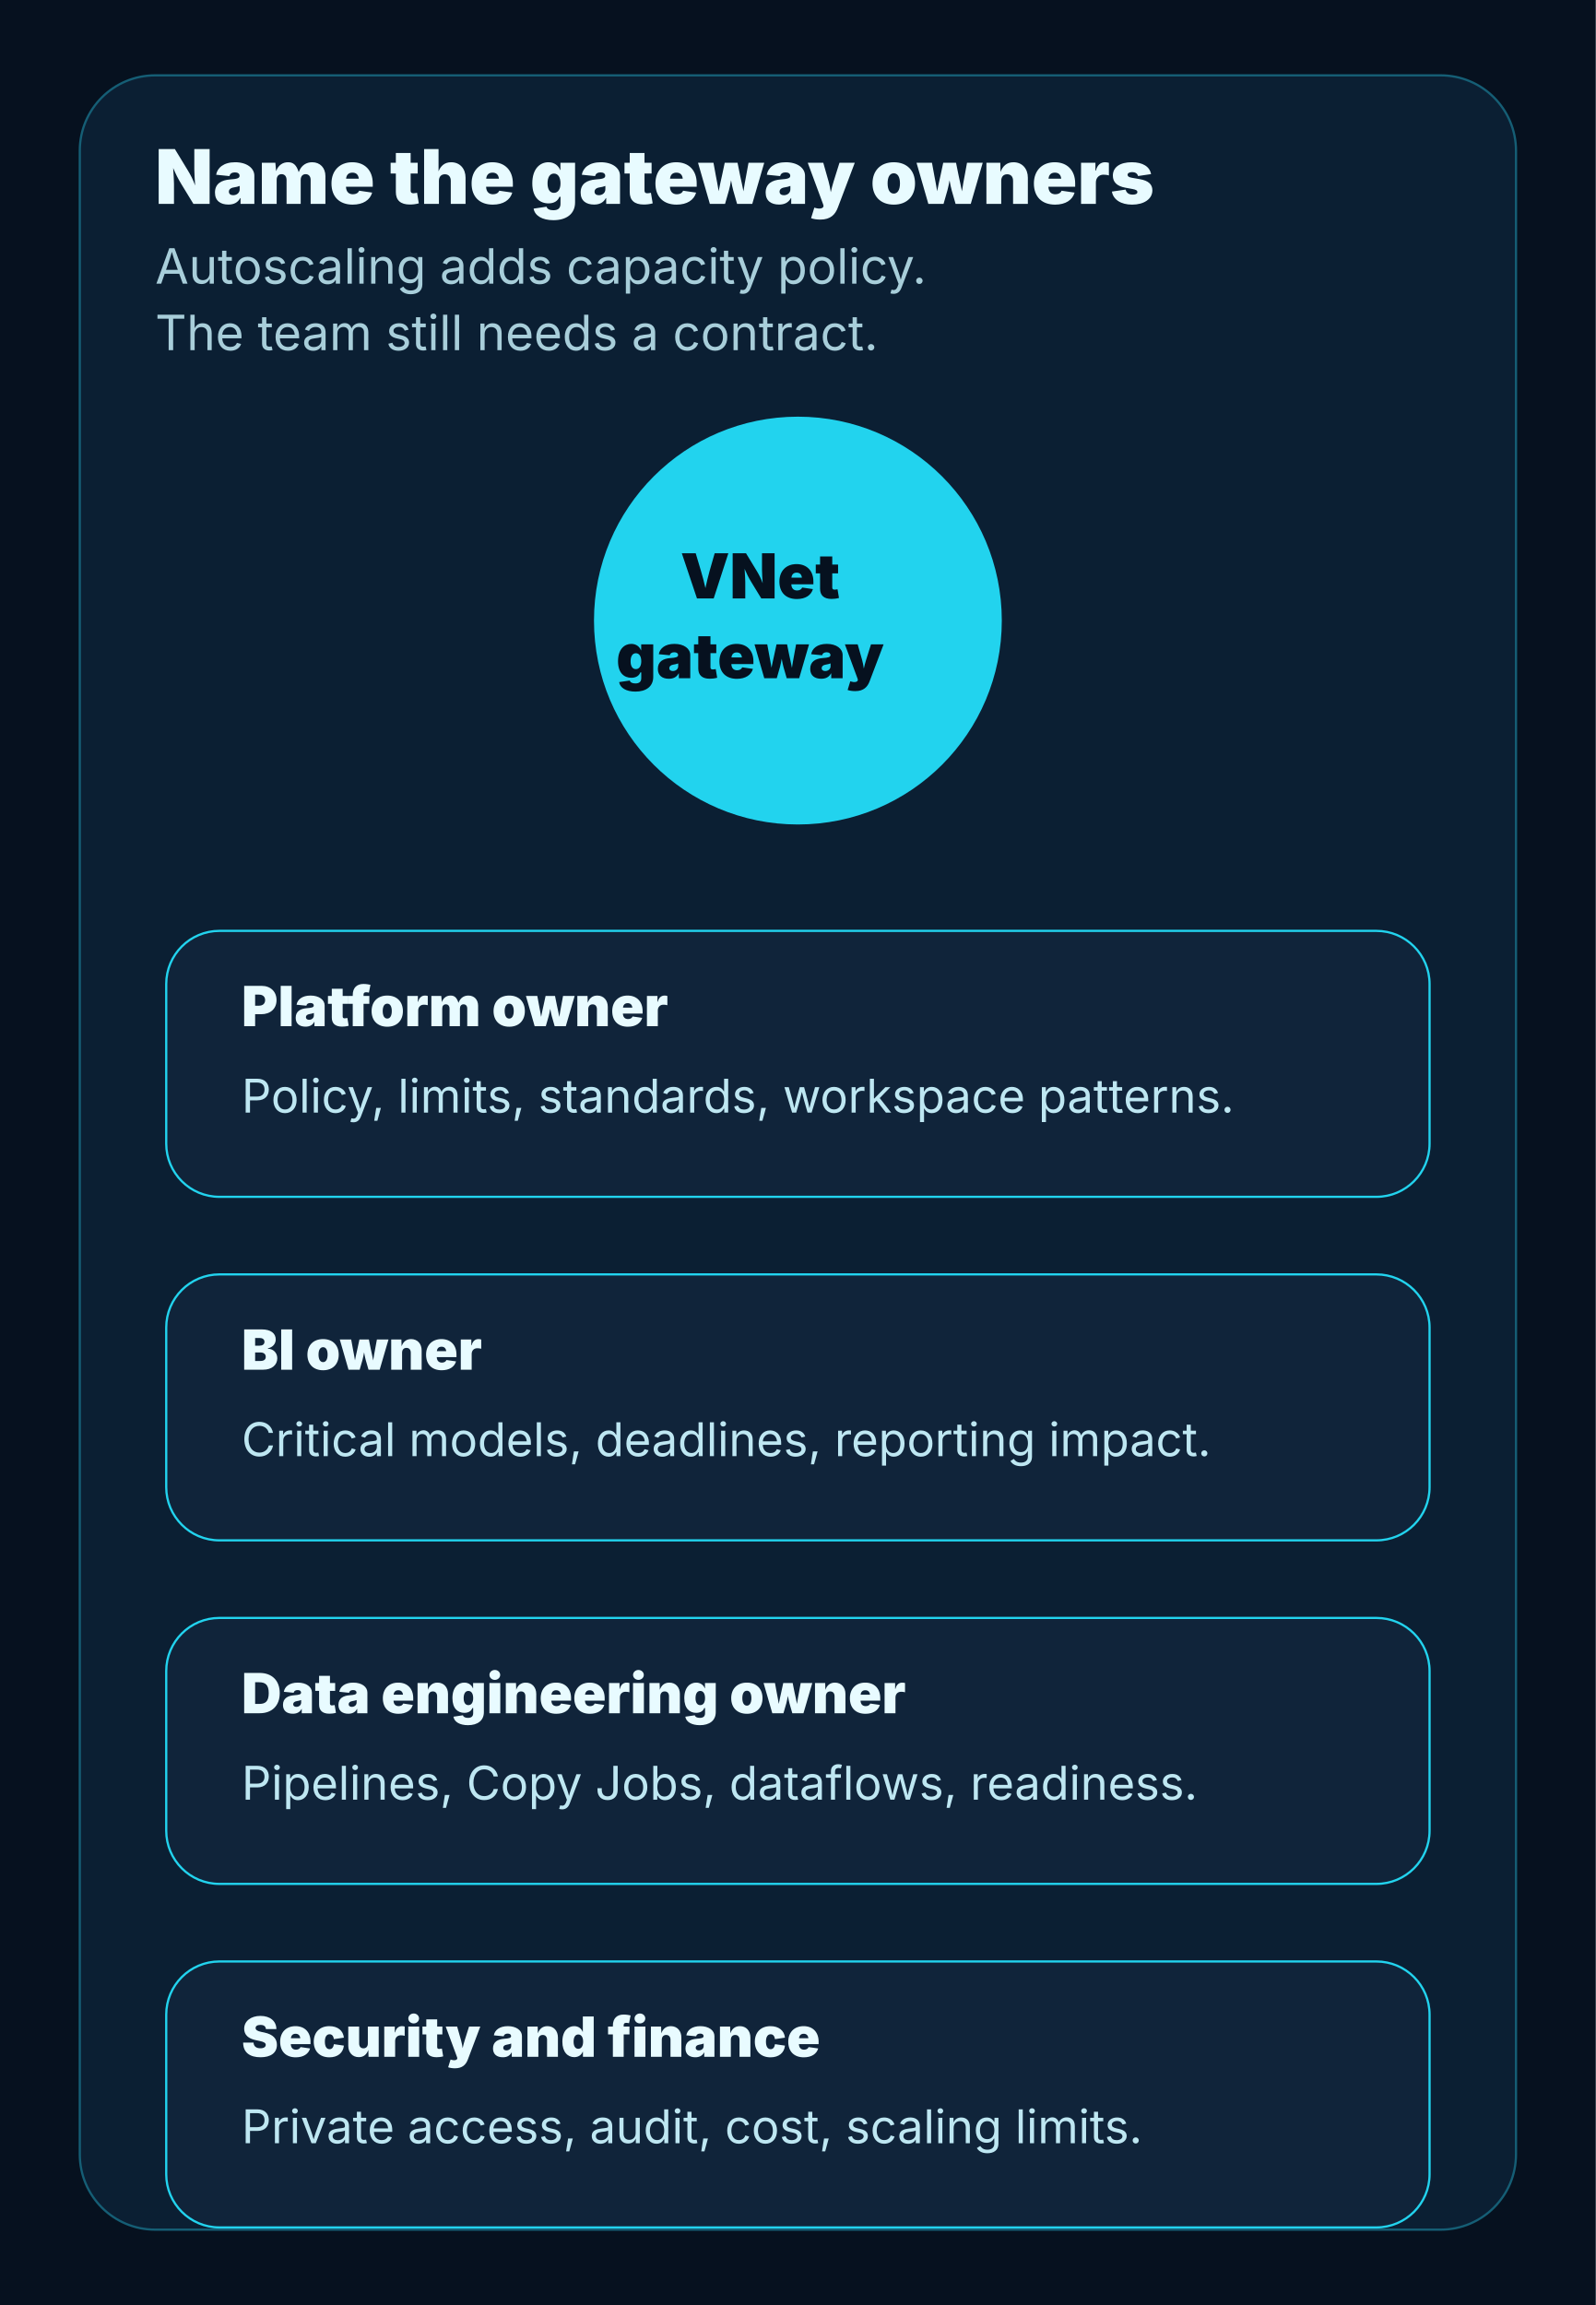
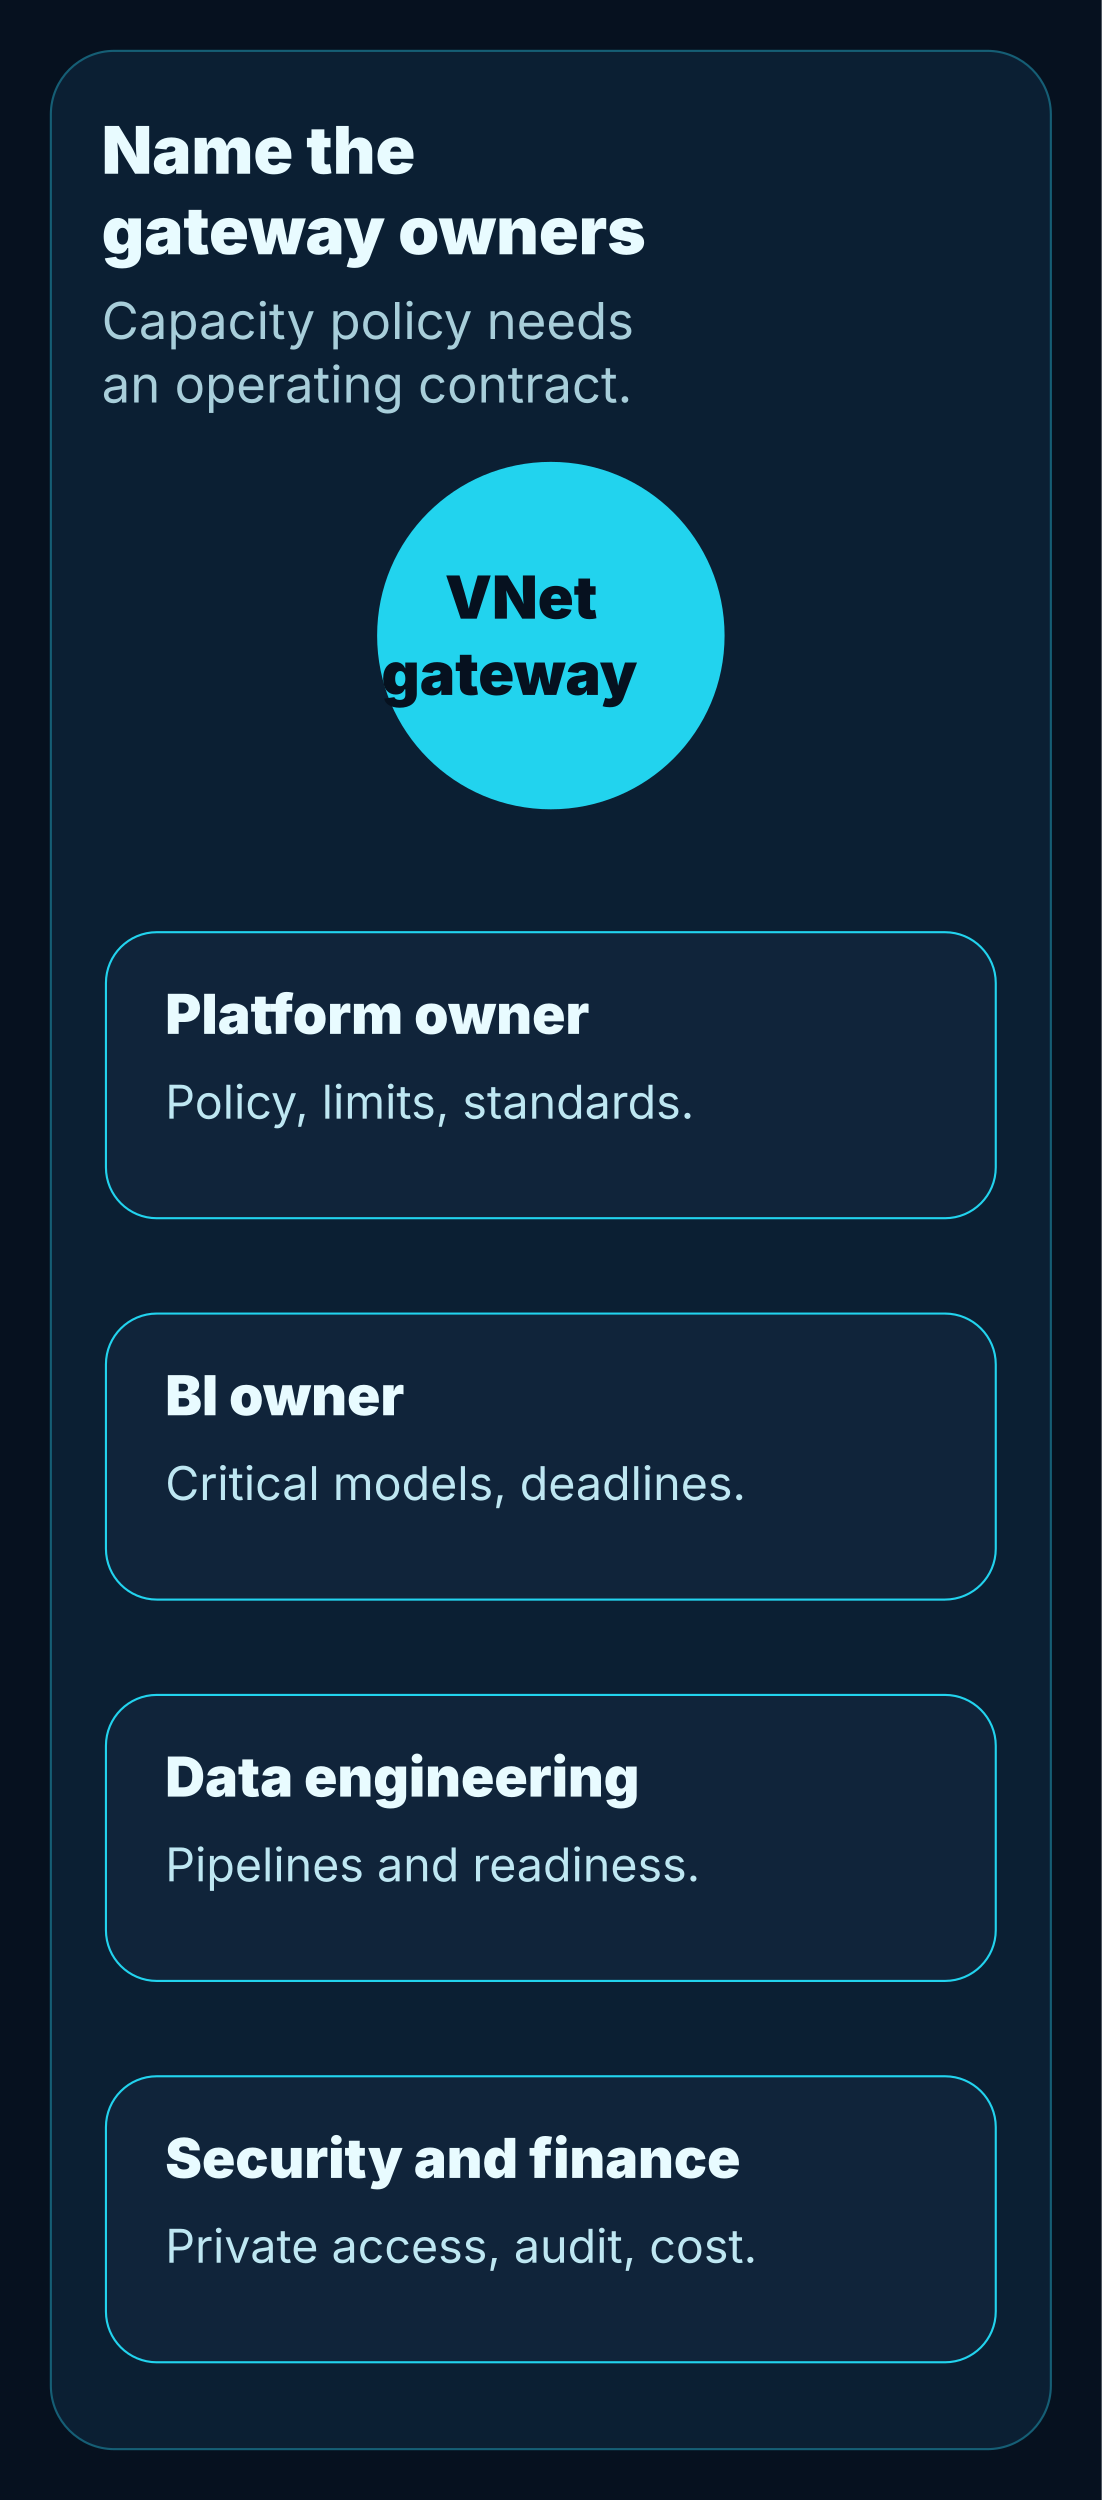
- <svg xmlns="http://www.w3.org/2000/svg" width="720" height="1040" viewBox="0 0 720 1040" role="img" aria-label="Gateway ownership contract">
+ <svg xmlns="http://www.w3.org/2000/svg" width="520" height="1180" viewBox="0 0 520 1180" role="img" aria-label="Gateway ownership contract">
  <defs>
-     <style>text{font-family:Inter,Segoe UI,Arial,sans-serif;fill:#e8fbff}.title{font-size:34px;font-weight:850}.sub{font-size:22px;fill:#a8ceda}.role{font-size:25px;font-weight:850}.body{font-size:21px;fill:#bee7f2}.center{font-size:28px;font-weight:900;fill:#06111f}</style>
+     <style>text{font-family:Inter,Segoe UI,Arial,sans-serif;fill:#e8fbff}.title{font-size:31px;font-weight:850}.sub{font-size:24px;fill:#a8ceda}.role{font-size:26px;font-weight:850}.body{font-size:22px;fill:#bee7f2}.center{font-size:28px;font-weight:900;fill:#06111f}</style>
  </defs>
-   <rect width="720" height="1040" fill="#06111f" />
-   <rect x="36" y="34" width="648" height="972" rx="34" fill="#0b1f33" stroke="#155e75" />
-   <text x="70" y="92" class="title">Name the gateway owners</text>
-   <text x="70" y="128" class="sub">Autoscaling adds capacity policy.</text>
-   <text x="70" y="158" class="sub">The team still needs a contract.</text>
-   <circle cx="360" cy="280" r="92" fill="#22d3ee" />
-   <text x="307" y="270" class="center">VNet</text>
-   <text x="278" y="306" class="center">gateway</text>
-   <g transform="translate(75 420)">
-     <rect width="570" height="120" rx="24" fill="#10243a" stroke="#22d3ee" />
-     <text x="34" y="43" class="role">Platform owner</text>
-     <text x="34" y="82" class="body">Policy, limits, standards, workspace patterns.</text>
+   <rect width="520" height="1180" fill="#06111f" />
+   <rect x="24" y="24" width="472" height="1132" rx="30" fill="#0b1f33" stroke="#155e75" />
+   <text x="48" y="82" class="title">Name the</text>
+   <text x="48" y="120" class="title">gateway owners</text>
+   <text x="48" y="160" class="sub">Capacity policy needs</text>
+   <text x="48" y="190" class="sub">an operating contract.</text>
+   <circle cx="260" cy="300" r="82" fill="#22d3ee" />
+   <text x="210" y="292" class="center">VNet</text>
+   <text x="180" y="328" class="center">gateway</text>
+   <g transform="translate(50 440)">
+     <rect width="420" height="135" rx="24" fill="#10243a" stroke="#22d3ee" />
+     <text x="28" y="48" class="role">Platform owner</text>
+     <text x="28" y="88" class="body">Policy, limits, standards.</text>
  </g>
-   <g transform="translate(75 575)">
-     <rect width="570" height="120" rx="24" fill="#10243a" stroke="#22d3ee" />
-     <text x="34" y="43" class="role">BI owner</text>
-     <text x="34" y="82" class="body">Critical models, deadlines, reporting impact.</text>
+   <g transform="translate(50 620)">
+     <rect width="420" height="135" rx="24" fill="#10243a" stroke="#22d3ee" />
+     <text x="28" y="48" class="role">BI owner</text>
+     <text x="28" y="88" class="body">Critical models, deadlines.</text>
  </g>
-   <g transform="translate(75 730)">
-     <rect width="570" height="120" rx="24" fill="#10243a" stroke="#22d3ee" />
-     <text x="34" y="43" class="role">Data engineering owner</text>
-     <text x="34" y="82" class="body">Pipelines, Copy Jobs, dataflows, readiness.</text>
+   <g transform="translate(50 800)">
+     <rect width="420" height="135" rx="24" fill="#10243a" stroke="#22d3ee" />
+     <text x="28" y="48" class="role">Data engineering</text>
+     <text x="28" y="88" class="body">Pipelines and readiness.</text>
  </g>
-   <g transform="translate(75 885)">
-     <rect width="570" height="120" rx="24" fill="#10243a" stroke="#22d3ee" />
-     <text x="34" y="43" class="role">Security and finance</text>
-     <text x="34" y="82" class="body">Private access, audit, cost, scaling limits.</text>
+   <g transform="translate(50 980)">
+     <rect width="420" height="135" rx="24" fill="#10243a" stroke="#22d3ee" />
+     <text x="28" y="48" class="role">Security and finance</text>
+     <text x="28" y="88" class="body">Private access, audit, cost.</text>
  </g>
</svg>
